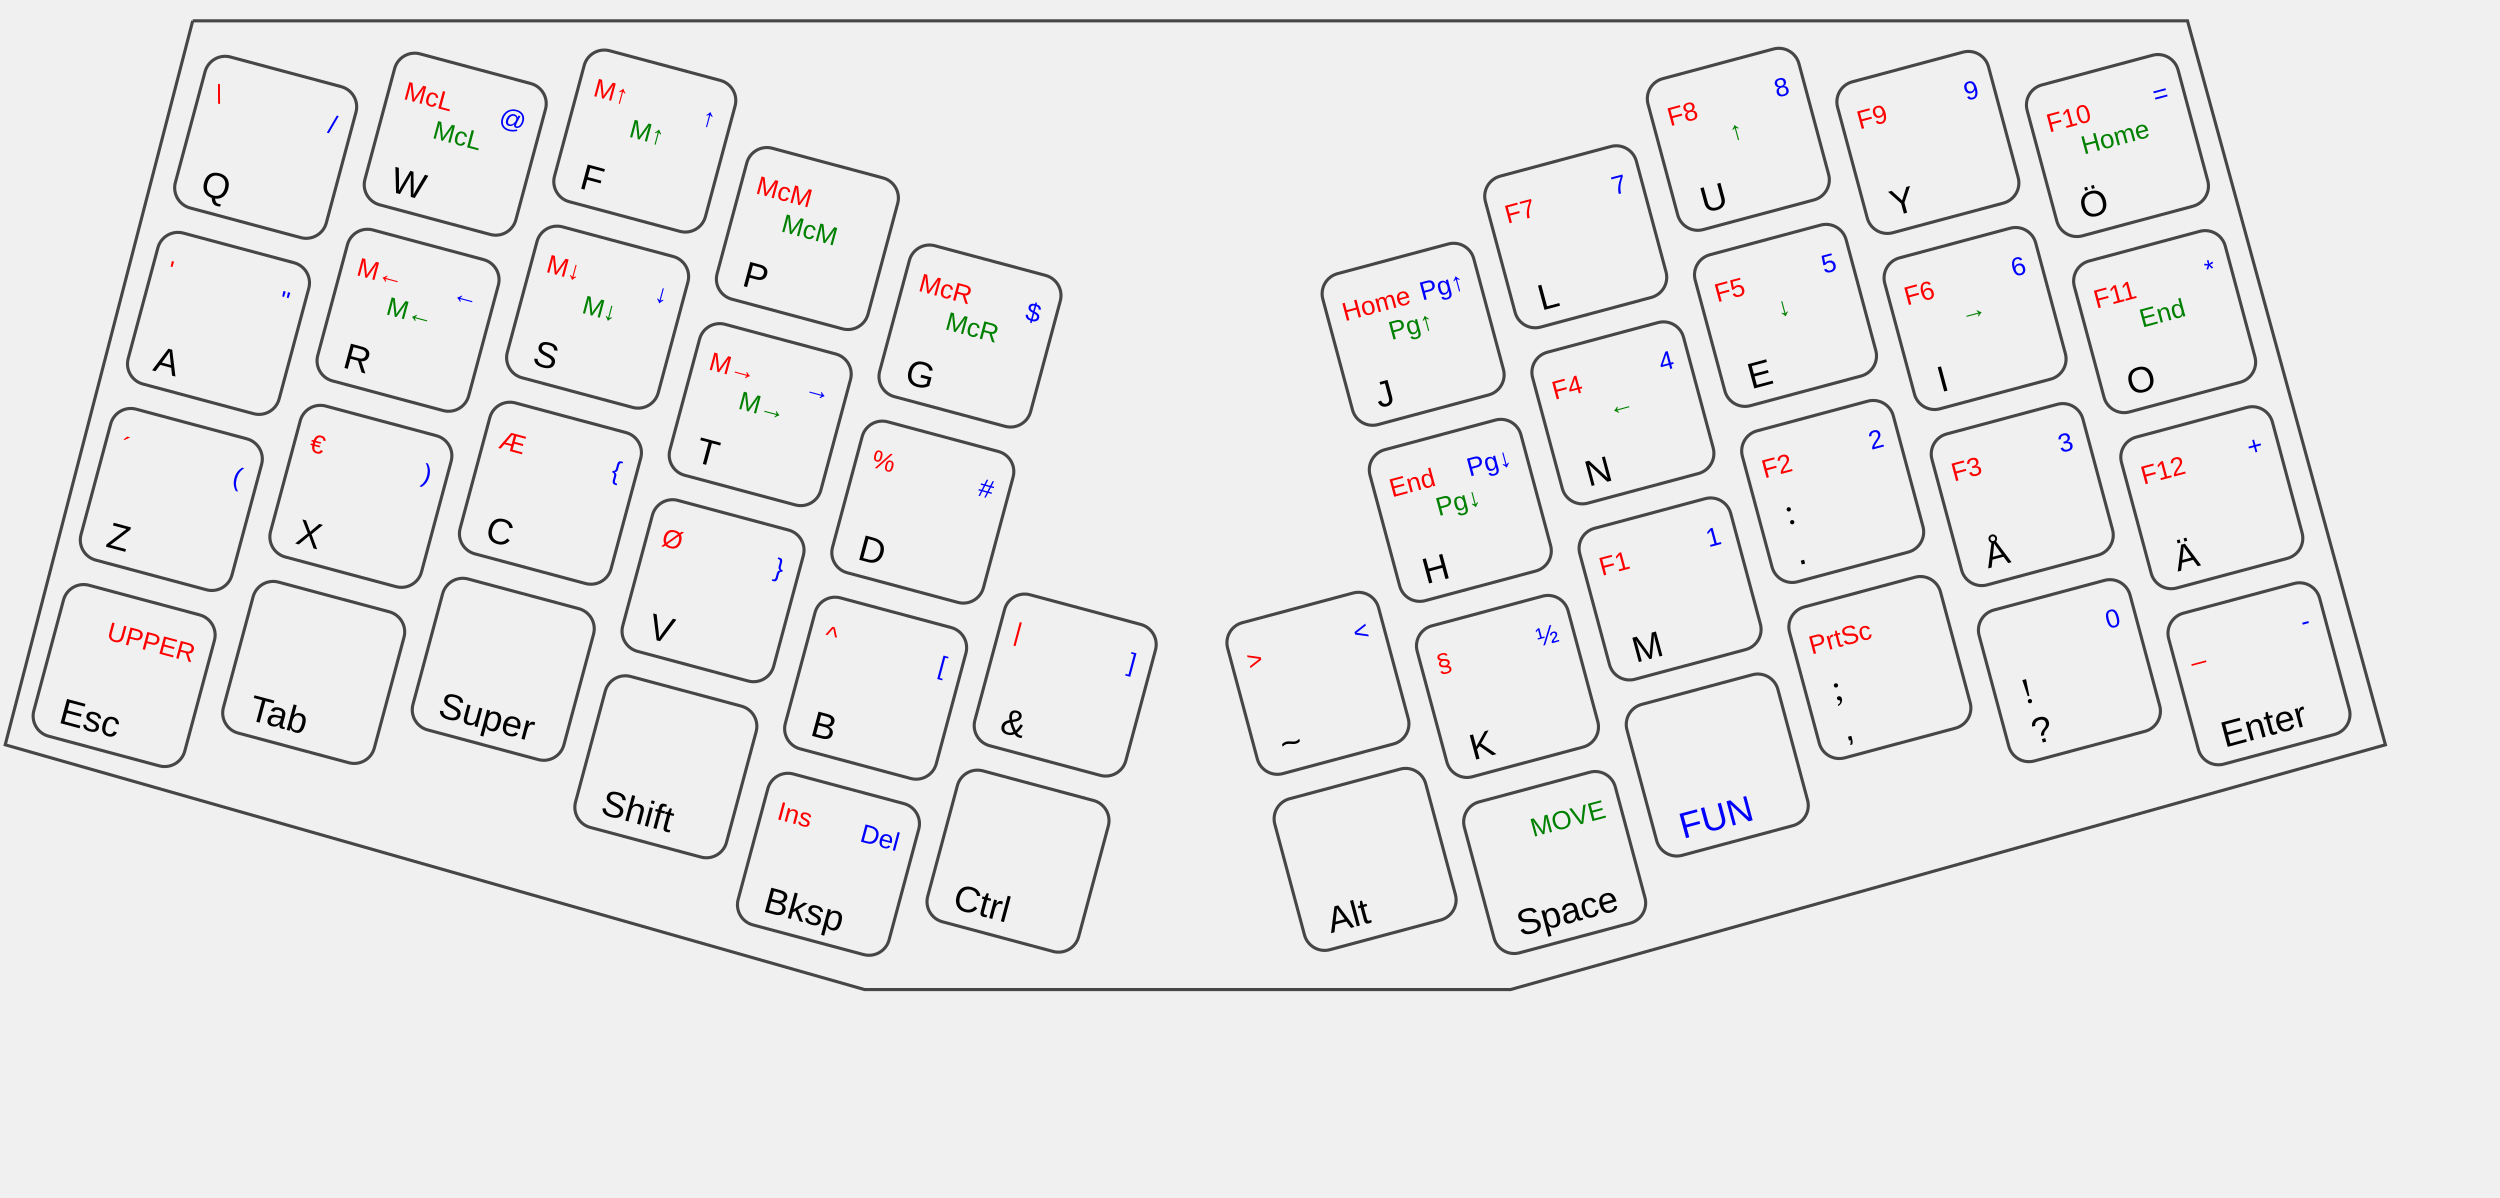
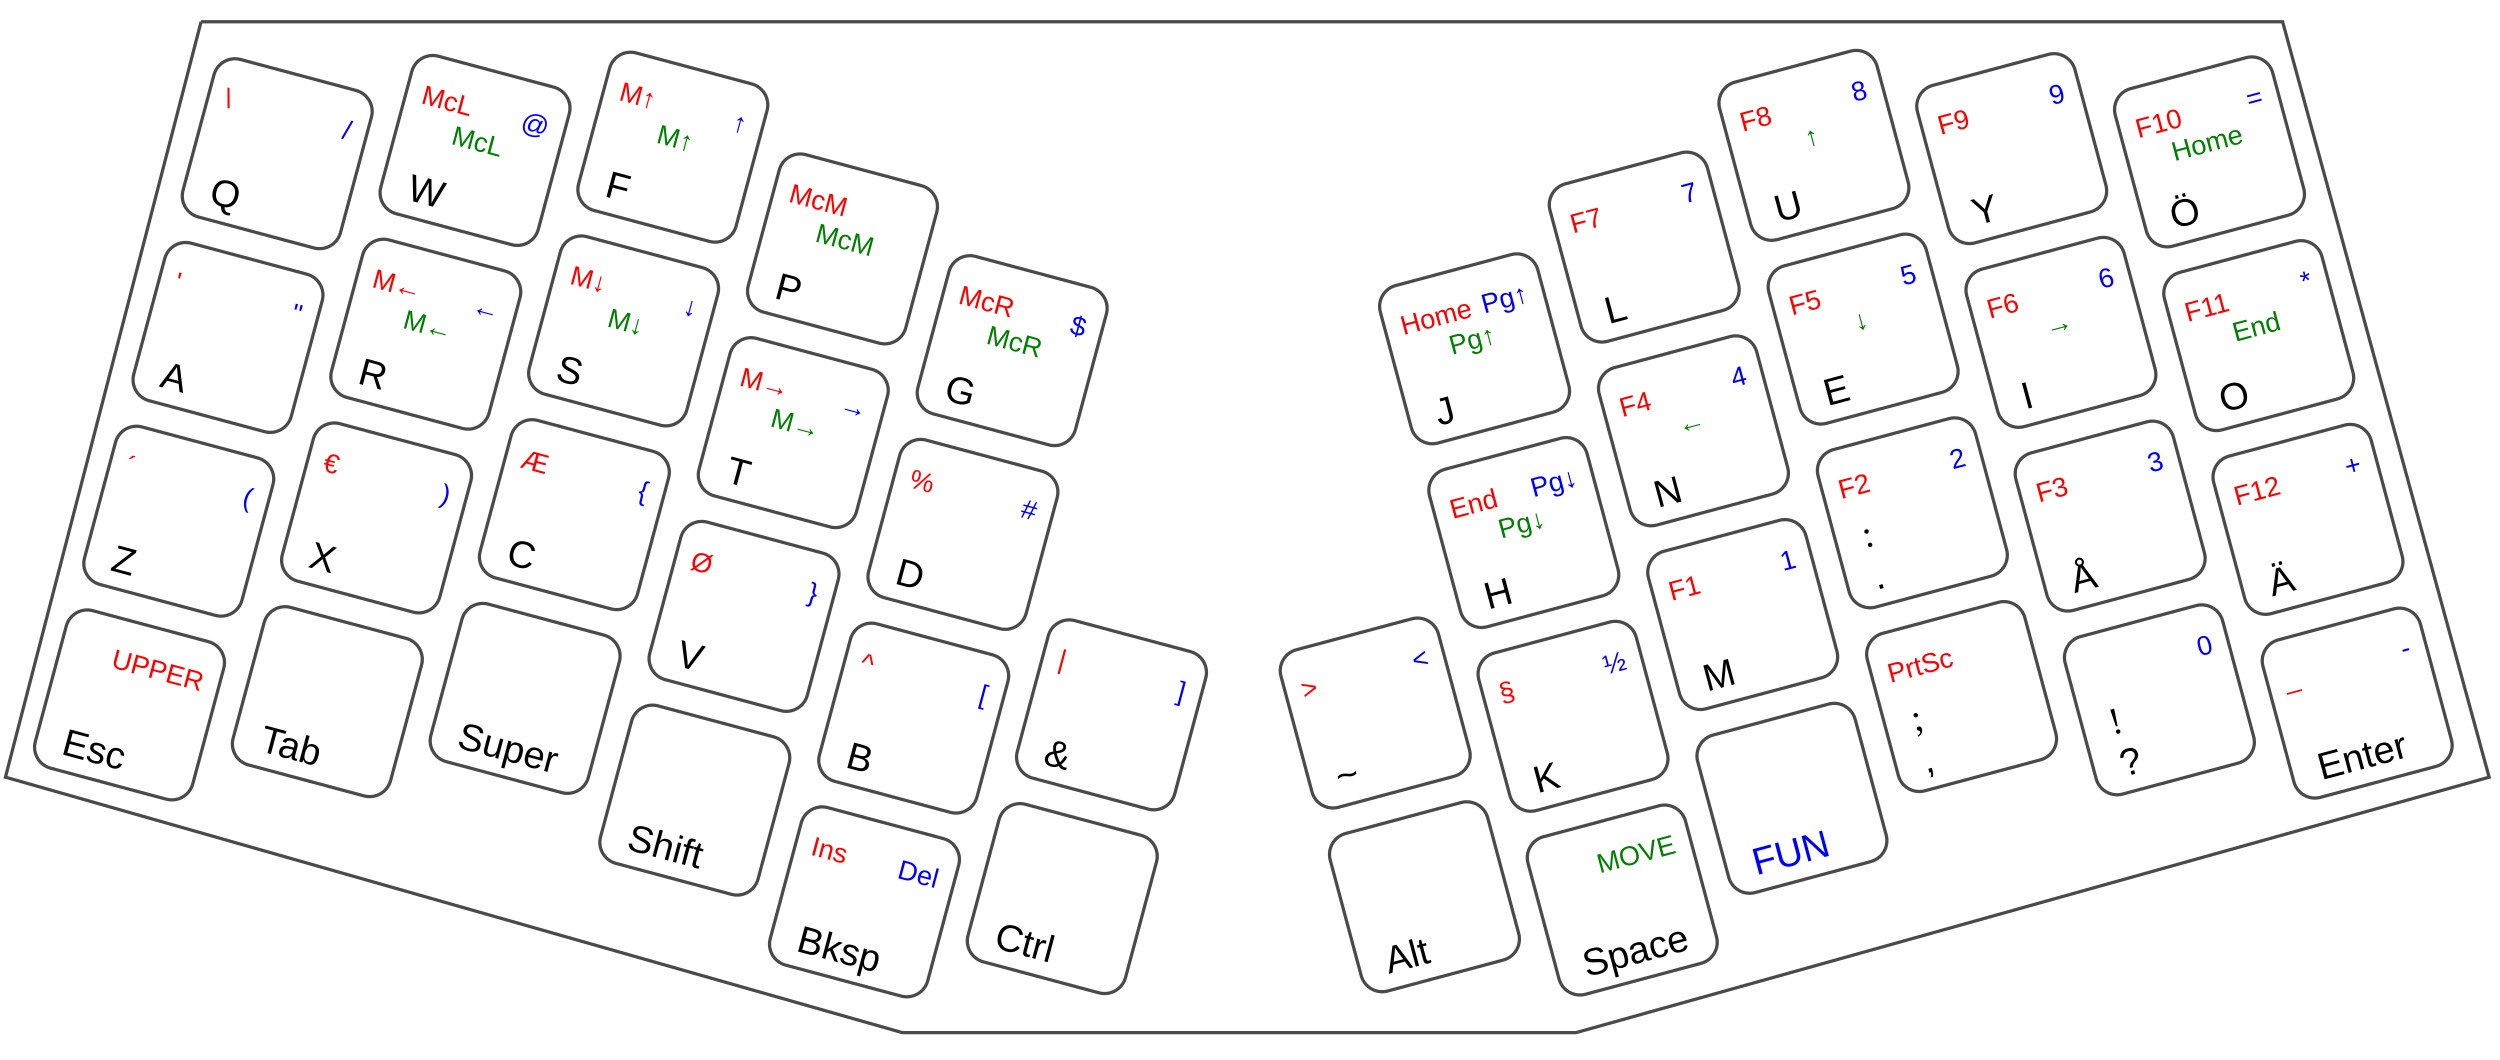
- <svg xmlns="http://www.w3.org/2000/svg" width="2400" height="1150">
+ <svg xmlns="http://www.w3.org/2000/svg" width="2300" height="975">
+   <rect width="100%" height="100%" fill="white" />
  <polyline points="185,20 2100,20 2290,715 1450,950 830,950 5,715 185,20" style="fill:none;stroke:black;stroke-width:3;stroke-opacity:0.71" />
  <g id="left" transform="rotate(15, 500, 0)">
    <rect x="225" y="125" rx="20" ry="20" width="150" height="150" style="fill:white;fill-opacity:0;stroke:black;stroke-width:3;stroke-opacity:0.71" />
    <text x="250" y="260" font-family="Arial" font-size="35" text-anchor="start" fill="black">Q</text>
    <text x="360" y="171" font-family="Arial" font-size="25" text-anchor="end" fill="blue">/</text>
    <text x="240" y="171" font-family="Arial" font-size="25" text-anchor="start" fill="red">\</text>
    <rect x="225" y="300" rx="20" ry="20" width="150" height="150" style="fill:white;fill-opacity:0;stroke:black;stroke-width:3;stroke-opacity:0.71" />
    <text x="250" y="435" font-family="Arial" font-size="35" text-anchor="start" fill="black">A</text>
    <text x="360" y="346" font-family="Arial" font-size="25" text-anchor="end" fill="blue">"</text>
    <text x="240" y="346" font-family="Arial" font-size="25" text-anchor="start" fill="red">'</text>
    <rect x="225" y="475" rx="20" ry="20" width="150" height="150" style="fill:white;fill-opacity:0;stroke:black;stroke-width:3;stroke-opacity:0.71" />
    <text x="250" y="610" font-family="Arial" font-size="35" text-anchor="start" fill="black">Z</text>
    <text x="360" y="521" font-family="Arial" font-size="25" text-anchor="end" fill="blue">(</text>
    <text x="240" y="521" font-family="Arial" font-size="25" text-anchor="start" fill="red">´</text>
    <rect x="225" y="650" rx="20" ry="20" width="150" height="150" style="fill:white;fill-opacity:0;stroke:black;stroke-width:3;stroke-opacity:0.71" />
    <text x="250" y="785" font-family="Arial" font-size="35" text-anchor="start" fill="black">Esc</text>
    <text x="360" y="696" font-family="Arial" font-size="25" text-anchor="end" fill="red">UPPER</text>
    <rect x="400" y="75" rx="20" ry="20" width="150" height="150" style="fill:white;fill-opacity:0;stroke:black;stroke-width:3;stroke-opacity:0.71" />
    <text x="425" y="210" font-family="Arial" font-size="35" text-anchor="start" fill="black">W</text>
    <text x="535" y="121" font-family="Arial" font-size="25" text-anchor="end" fill="blue">@</text>
    <text x="415" y="121" font-family="Arial" font-size="25" text-anchor="start" fill="red">McL</text>
    <text x="475" y="150" font-family="Arial" font-size="25" text-anchor="middle" fill="green">McL</text>
    <rect x="400" y="250" rx="20" ry="20" width="150" height="150" style="fill:white;fill-opacity:0;stroke:black;stroke-width:3;stroke-opacity:0.71" />
    <text x="425" y="385" font-family="Arial" font-size="35" text-anchor="start" fill="black">R</text>
    <text x="535" y="296" font-family="Arial" font-size="25" text-anchor="end" fill="blue">←</text>
    <text x="415" y="296" font-family="Arial" font-size="25" text-anchor="start" fill="red">M←</text>
    <text x="475" y="325" font-family="Arial" font-size="25" text-anchor="middle" fill="green">M←</text>
    <rect x="400" y="425" rx="20" ry="20" width="150" height="150" style="fill:white;fill-opacity:0;stroke:black;stroke-width:3;stroke-opacity:0.71" />
    <text x="425" y="560" font-family="Arial" font-size="35" text-anchor="start" fill="black">X</text>
    <text x="535" y="471" font-family="Arial" font-size="25" text-anchor="end" fill="blue">)</text>
    <text x="415" y="471" font-family="Arial" font-size="25" text-anchor="start" fill="red">€</text>
    <rect x="400" y="600" rx="20" ry="20" width="150" height="150" style="fill:white;fill-opacity:0;stroke:black;stroke-width:3;stroke-opacity:0.71" />
    <text x="425" y="735" font-family="Arial" font-size="35" text-anchor="start" fill="black">Tab</text>
    <rect x="575" y="25" rx="20" ry="20" width="150" height="150" style="fill:white;fill-opacity:0;stroke:black;stroke-width:3;stroke-opacity:0.71" />
    <text x="600" y="160" font-family="Arial" font-size="35" text-anchor="start" fill="black">F</text>
    <text x="710" y="71" font-family="Arial" font-size="25" text-anchor="end" fill="blue">↑</text>
    <text x="590" y="71" font-family="Arial" font-size="25" text-anchor="start" fill="red">M↑</text>
    <text x="650" y="100" font-family="Arial" font-size="25" text-anchor="middle" fill="green">M↑</text>
    <rect x="575" y="200" rx="20" ry="20" width="150" height="150" style="fill:white;fill-opacity:0;stroke:black;stroke-width:3;stroke-opacity:0.71" />
    <text x="600" y="335" font-family="Arial" font-size="35" text-anchor="start" fill="black">S</text>
    <text x="710" y="246" font-family="Arial" font-size="25" text-anchor="end" fill="blue">↓</text>
    <text x="590" y="246" font-family="Arial" font-size="25" text-anchor="start" fill="red">M↓</text>
    <text x="650" y="275" font-family="Arial" font-size="25" text-anchor="middle" fill="green">M↓</text>
    <rect x="575" y="375" rx="20" ry="20" width="150" height="150" style="fill:white;fill-opacity:0;stroke:black;stroke-width:3;stroke-opacity:0.71" />
    <text x="600" y="510" font-family="Arial" font-size="35" text-anchor="start" fill="black">C</text>
    <text x="710" y="421" font-family="Arial" font-size="25" text-anchor="end" fill="blue">{</text>
    <text x="590" y="421" font-family="Arial" font-size="25" text-anchor="start" fill="red">Æ</text>
    <rect x="575" y="550" rx="20" ry="20" width="150" height="150" style="fill:white;fill-opacity:0;stroke:black;stroke-width:3;stroke-opacity:0.71" />
    <text x="600" y="685" font-family="Arial" font-size="35" text-anchor="start" fill="black">Super</text>
    <rect x="750" y="75" rx="20" ry="20" width="150" height="150" style="fill:white;fill-opacity:0;stroke:black;stroke-width:3;stroke-opacity:0.71" />
    <text x="775" y="210" font-family="Arial" font-size="35" text-anchor="start" fill="black">P</text>
    <text x="765" y="121" font-family="Arial" font-size="25" text-anchor="start" fill="red">McM</text>
    <text x="825" y="150" font-family="Arial" font-size="25" text-anchor="middle" fill="green">McM</text>
    <rect x="750" y="250" rx="20" ry="20" width="150" height="150" style="fill:white;fill-opacity:0;stroke:black;stroke-width:3;stroke-opacity:0.71" />
    <text x="775" y="385" font-family="Arial" font-size="35" text-anchor="start" fill="black">T</text>
    <text x="885" y="296" font-family="Arial" font-size="25" text-anchor="end" fill="blue">→</text>
    <text x="765" y="296" font-family="Arial" font-size="25" text-anchor="start" fill="red">M→</text>
    <text x="825" y="325" font-family="Arial" font-size="25" text-anchor="middle" fill="green">M→</text>
    <rect x="750" y="425" rx="20" ry="20" width="150" height="150" style="fill:white;fill-opacity:0;stroke:black;stroke-width:3;stroke-opacity:0.71" />
    <text x="775" y="560" font-family="Arial" font-size="35" text-anchor="start" fill="black">V</text>
    <text x="885" y="471" font-family="Arial" font-size="25" text-anchor="end" fill="blue">}</text>
    <text x="765" y="471" font-family="Arial" font-size="25" text-anchor="start" fill="red">Ø</text>
    <rect x="750" y="600" rx="20" ry="20" width="150" height="150" style="fill:white;fill-opacity:0;stroke:black;stroke-width:3;stroke-opacity:0.71" />
    <text x="775" y="735" font-family="Arial" font-size="35" text-anchor="start" fill="black">Shift</text>
    <rect x="925" y="125" rx="20" ry="20" width="150" height="150" style="fill:white;fill-opacity:0;stroke:black;stroke-width:3;stroke-opacity:0.71" />
    <text x="950" y="260" font-family="Arial" font-size="35" text-anchor="start" fill="black">G</text>
    <text x="1060" y="171" font-family="Arial" font-size="25" text-anchor="end" fill="blue">$</text>
    <text x="940" y="171" font-family="Arial" font-size="25" text-anchor="start" fill="red">McR</text>
    <text x="1000" y="200" font-family="Arial" font-size="25" text-anchor="middle" fill="green">McR</text>
    <rect x="925" y="300" rx="20" ry="20" width="150" height="150" style="fill:white;fill-opacity:0;stroke:black;stroke-width:3;stroke-opacity:0.71" />
    <text x="950" y="435" font-family="Arial" font-size="35" text-anchor="start" fill="black">D</text>
    <text x="1060" y="346" font-family="Arial" font-size="25" text-anchor="end" fill="blue">#</text>
    <text x="940" y="346" font-family="Arial" font-size="25" text-anchor="start" fill="red">%</text>
    <rect x="925" y="475" rx="20" ry="20" width="150" height="150" style="fill:white;fill-opacity:0;stroke:black;stroke-width:3;stroke-opacity:0.71" />
    <text x="950" y="610" font-family="Arial" font-size="35" text-anchor="start" fill="black">B</text>
    <text x="1060" y="521" font-family="Arial" font-size="25" text-anchor="end" fill="blue">[</text>
    <text x="940" y="521" font-family="Arial" font-size="25" text-anchor="start" fill="red">^</text>
    <rect x="925" y="650" rx="20" ry="20" width="150" height="150" style="fill:white;fill-opacity:0;stroke:black;stroke-width:3;stroke-opacity:0.71" />
    <text x="950" y="785" font-family="Arial" font-size="35" text-anchor="start" fill="black">Bksp</text>
    <text x="1060" y="696" font-family="Arial" font-size="25" text-anchor="end" fill="blue">Del</text>
    <text x="940" y="696" font-family="Arial" font-size="25" text-anchor="start" fill="red">Ins</text>
    <rect x="1100" y="425" rx="20" ry="20" width="150" height="150" style="fill:white;fill-opacity:0;stroke:black;stroke-width:3;stroke-opacity:0.71" />
    <text x="1125" y="560" font-family="Arial" font-size="35" text-anchor="start" fill="black">&amp;</text>
    <text x="1235" y="471" font-family="Arial" font-size="25" text-anchor="end" fill="blue">]</text>
    <text x="1115" y="471" font-family="Arial" font-size="25" text-anchor="start" fill="red">|</text>
    <rect x="1100" y="600" rx="20" ry="20" width="150" height="150" style="fill:white;fill-opacity:0;stroke:black;stroke-width:3;stroke-opacity:0.71" />
    <text x="1125" y="735" font-family="Arial" font-size="35" text-anchor="start" fill="black">Ctrl</text>
  </g>
  <g id="right" transform="rotate(-15, 1900, 900)">
    <rect x="1275" y="425" rx="20" ry="20" width="150" height="150" style="fill:white;fill-opacity:0;stroke:black;stroke-width:3;stroke-opacity:0.71" />
    <text x="1300" y="560" font-family="Arial" font-size="35" text-anchor="start" fill="black">~</text>
    <text x="1410" y="471" font-family="Arial" font-size="25" text-anchor="end" fill="blue">&lt;</text>
    <text x="1290" y="471" font-family="Arial" font-size="25" text-anchor="start" fill="red">&gt;</text>
    <rect x="1275" y="600" rx="20" ry="20" width="150" height="150" style="fill:white;fill-opacity:0;stroke:black;stroke-width:3;stroke-opacity:0.71" />
    <text x="1300" y="735" font-family="Arial" font-size="35" text-anchor="start" fill="black">Alt</text>
    <rect x="1450" y="125" rx="20" ry="20" width="150" height="150" style="fill:white;fill-opacity:0;stroke:black;stroke-width:3;stroke-opacity:0.71" />
    <text x="1475" y="260" font-family="Arial" font-size="35" text-anchor="start" fill="black">J</text>
    <text x="1585" y="171" font-family="Arial" font-size="25" text-anchor="end" fill="blue">Pg↑</text>
    <text x="1465" y="171" font-family="Arial" font-size="25" text-anchor="start" fill="red">Home</text>
    <text x="1525" y="200" font-family="Arial" font-size="25" text-anchor="middle" fill="green">Pg↑</text>
    <rect x="1450" y="300" rx="20" ry="20" width="150" height="150" style="fill:white;fill-opacity:0;stroke:black;stroke-width:3;stroke-opacity:0.71" />
    <text x="1475" y="435" font-family="Arial" font-size="35" text-anchor="start" fill="black">H</text>
    <text x="1585" y="346" font-family="Arial" font-size="25" text-anchor="end" fill="blue">Pg↓</text>
    <text x="1465" y="346" font-family="Arial" font-size="25" text-anchor="start" fill="red">End</text>
    <text x="1525" y="375" font-family="Arial" font-size="25" text-anchor="middle" fill="green">Pg↓</text>
    <rect x="1450" y="475" rx="20" ry="20" width="150" height="150" style="fill:white;fill-opacity:0;stroke:black;stroke-width:3;stroke-opacity:0.71" />
    <text x="1475" y="610" font-family="Arial" font-size="35" text-anchor="start" fill="black">K</text>
    <text x="1585" y="521" font-family="Arial" font-size="25" text-anchor="end" fill="blue">½</text>
    <text x="1465" y="521" font-family="Arial" font-size="25" text-anchor="start" fill="red">§</text>
    <rect x="1450" y="650" rx="20" ry="20" width="150" height="150" style="fill:white;fill-opacity:0;stroke:black;stroke-width:3;stroke-opacity:0.71" />
    <text x="1475" y="785" font-family="Arial" font-size="35" text-anchor="start" fill="black">Space</text>
    <text x="1585" y="696" font-family="Arial" font-size="25" text-anchor="end" fill="green">MOVE</text>
    <rect x="1625" y="75" rx="20" ry="20" width="150" height="150" style="fill:white;fill-opacity:0;stroke:black;stroke-width:3;stroke-opacity:0.71" />
    <text x="1650" y="210" font-family="Arial" font-size="35" text-anchor="start" fill="black">L</text>
    <text x="1760" y="121" font-family="Arial" font-size="25" text-anchor="end" fill="blue">7</text>
    <text x="1640" y="121" font-family="Arial" font-size="25" text-anchor="start" fill="red">F7</text>
    <rect x="1625" y="250" rx="20" ry="20" width="150" height="150" style="fill:white;fill-opacity:0;stroke:black;stroke-width:3;stroke-opacity:0.71" />
    <text x="1650" y="385" font-family="Arial" font-size="35" text-anchor="start" fill="black">N</text>
    <text x="1760" y="296" font-family="Arial" font-size="25" text-anchor="end" fill="blue">4</text>
    <text x="1640" y="296" font-family="Arial" font-size="25" text-anchor="start" fill="red">F4</text>
    <text x="1700" y="325" font-family="Arial" font-size="25" text-anchor="middle" fill="green">←</text>
    <rect x="1625" y="425" rx="20" ry="20" width="150" height="150" style="fill:white;fill-opacity:0;stroke:black;stroke-width:3;stroke-opacity:0.71" />
    <text x="1650" y="560" font-family="Arial" font-size="35" text-anchor="start" fill="black">M</text>
    <text x="1760" y="471" font-family="Arial" font-size="25" text-anchor="end" fill="blue">1</text>
    <text x="1640" y="471" font-family="Arial" font-size="25" text-anchor="start" fill="red">F1</text>
    <rect x="1625" y="600" rx="20" ry="20" width="150" height="150" style="fill:white;fill-opacity:0;stroke:black;stroke-width:3;stroke-opacity:0.71" />
    <text x="1650" y="735" font-family="Arial" font-size="35" text-anchor="start" fill="blue">FUN</text>
    <rect x="1800" y="25" rx="20" ry="20" width="150" height="150" style="fill:white;fill-opacity:0;stroke:black;stroke-width:3;stroke-opacity:0.71" />
    <text x="1825" y="160" font-family="Arial" font-size="35" text-anchor="start" fill="black">U</text>
    <text x="1935" y="71" font-family="Arial" font-size="25" text-anchor="end" fill="blue">8</text>
    <text x="1815" y="71" font-family="Arial" font-size="25" text-anchor="start" fill="red">F8</text>
    <text x="1875" y="100" font-family="Arial" font-size="25" text-anchor="middle" fill="green">↑</text>
    <rect x="1800" y="200" rx="20" ry="20" width="150" height="150" style="fill:white;fill-opacity:0;stroke:black;stroke-width:3;stroke-opacity:0.71" />
    <text x="1825" y="335" font-family="Arial" font-size="35" text-anchor="start" fill="black">E</text>
    <text x="1935" y="246" font-family="Arial" font-size="25" text-anchor="end" fill="blue">5</text>
    <text x="1815" y="246" font-family="Arial" font-size="25" text-anchor="start" fill="red">F5</text>
    <text x="1875" y="275" font-family="Arial" font-size="25" text-anchor="middle" fill="green">↓</text>
    <rect x="1800" y="375" rx="20" ry="20" width="150" height="150" style="fill:white;fill-opacity:0;stroke:black;stroke-width:3;stroke-opacity:0.71" />
    <text x="1825" y="470" font-size="35" text-anchor="start" fill="black">:</text>
    <text x="1825" y="510" font-family="Arial" font-size="35" text-anchor="start" fill="black">.</text>
    <text x="1935" y="421" font-family="Arial" font-size="25" text-anchor="end" fill="blue">2</text>
    <text x="1815" y="421" font-family="Arial" font-size="25" text-anchor="start" fill="red">F2</text>
    <rect x="1800" y="550" rx="20" ry="20" width="150" height="150" style="fill:white;fill-opacity:0;stroke:black;stroke-width:3;stroke-opacity:0.71" />
    <text x="1825" y="645" font-size="35" text-anchor="start" fill="black">;</text>
    <text x="1825" y="685" font-family="Arial" font-size="35" text-anchor="start" fill="black">,</text>
    <text x="1815" y="596" font-family="Arial" font-size="25" text-anchor="start" fill="red">PrtSc</text>
    <rect x="1975" y="75" rx="20" ry="20" width="150" height="150" style="fill:white;fill-opacity:0;stroke:black;stroke-width:3;stroke-opacity:0.71" />
    <text x="2000" y="210" font-family="Arial" font-size="35" text-anchor="start" fill="black">Y</text>
    <text x="2110" y="121" font-family="Arial" font-size="25" text-anchor="end" fill="blue">9</text>
    <text x="1990" y="121" font-family="Arial" font-size="25" text-anchor="start" fill="red">F9</text>
    <rect x="1975" y="250" rx="20" ry="20" width="150" height="150" style="fill:white;fill-opacity:0;stroke:black;stroke-width:3;stroke-opacity:0.71" />
    <text x="2000" y="385" font-family="Arial" font-size="35" text-anchor="start" fill="black">I</text>
    <text x="2110" y="296" font-family="Arial" font-size="25" text-anchor="end" fill="blue">6</text>
    <text x="1990" y="296" font-family="Arial" font-size="25" text-anchor="start" fill="red">F6</text>
    <text x="2050" y="325" font-family="Arial" font-size="25" text-anchor="middle" fill="green">→</text>
    <rect x="1975" y="425" rx="20" ry="20" width="150" height="150" style="fill:white;fill-opacity:0;stroke:black;stroke-width:3;stroke-opacity:0.71" />
    <text x="2000" y="560" font-family="Arial" font-size="35" text-anchor="start" fill="black">Å</text>
    <text x="2110" y="471" font-family="Arial" font-size="25" text-anchor="end" fill="blue">3</text>
    <text x="1990" y="471" font-family="Arial" font-size="25" text-anchor="start" fill="red">F3</text>
    <rect x="1975" y="600" rx="20" ry="20" width="150" height="150" style="fill:white;fill-opacity:0;stroke:black;stroke-width:3;stroke-opacity:0.71" />
    <text x="2000" y="695" font-size="35" text-anchor="start" fill="black">!</text>
    <text x="2000" y="735" font-family="Arial" font-size="35" text-anchor="start" fill="black">?</text>
    <text x="2110" y="646" font-family="Arial" font-size="25" text-anchor="end" fill="blue">0</text>
    <rect x="2150" y="125" rx="20" ry="20" width="150" height="150" style="fill:white;fill-opacity:0;stroke:black;stroke-width:3;stroke-opacity:0.71" />
    <text x="2175" y="260" font-family="Arial" font-size="35" text-anchor="start" fill="black">Ö</text>
    <text x="2285" y="171" font-family="Arial" font-size="25" text-anchor="end" fill="blue">=</text>
    <text x="2165" y="171" font-family="Arial" font-size="25" text-anchor="start" fill="red">F10</text>
    <text x="2225" y="200" font-family="Arial" font-size="25" text-anchor="middle" fill="green">Home</text>
    <rect x="2150" y="300" rx="20" ry="20" width="150" height="150" style="fill:white;fill-opacity:0;stroke:black;stroke-width:3;stroke-opacity:0.71" />
    <text x="2175" y="435" font-family="Arial" font-size="35" text-anchor="start" fill="black">O</text>
    <text x="2285" y="346" font-family="Arial" font-size="25" text-anchor="end" fill="blue">*</text>
    <text x="2165" y="346" font-family="Arial" font-size="25" text-anchor="start" fill="red">F11</text>
    <text x="2225" y="375" font-family="Arial" font-size="25" text-anchor="middle" fill="green">End</text>
    <rect x="2150" y="475" rx="20" ry="20" width="150" height="150" style="fill:white;fill-opacity:0;stroke:black;stroke-width:3;stroke-opacity:0.71" />
    <text x="2175" y="610" font-family="Arial" font-size="35" text-anchor="start" fill="black">Ä</text>
    <text x="2285" y="521" font-family="Arial" font-size="25" text-anchor="end" fill="blue">+</text>
    <text x="2165" y="521" font-family="Arial" font-size="25" text-anchor="start" fill="red">F12</text>
    <rect x="2150" y="650" rx="20" ry="20" width="150" height="150" style="fill:white;fill-opacity:0;stroke:black;stroke-width:3;stroke-opacity:0.71" />
    <text x="2175" y="785" font-family="Arial" font-size="35" text-anchor="start" fill="black">Enter</text>
    <text x="2285" y="696" font-family="Arial" font-size="25" text-anchor="end" fill="blue">-</text>
    <text x="2165" y="696" font-family="Arial" font-size="25" text-anchor="start" fill="red">_</text>
  </g>
</svg>
